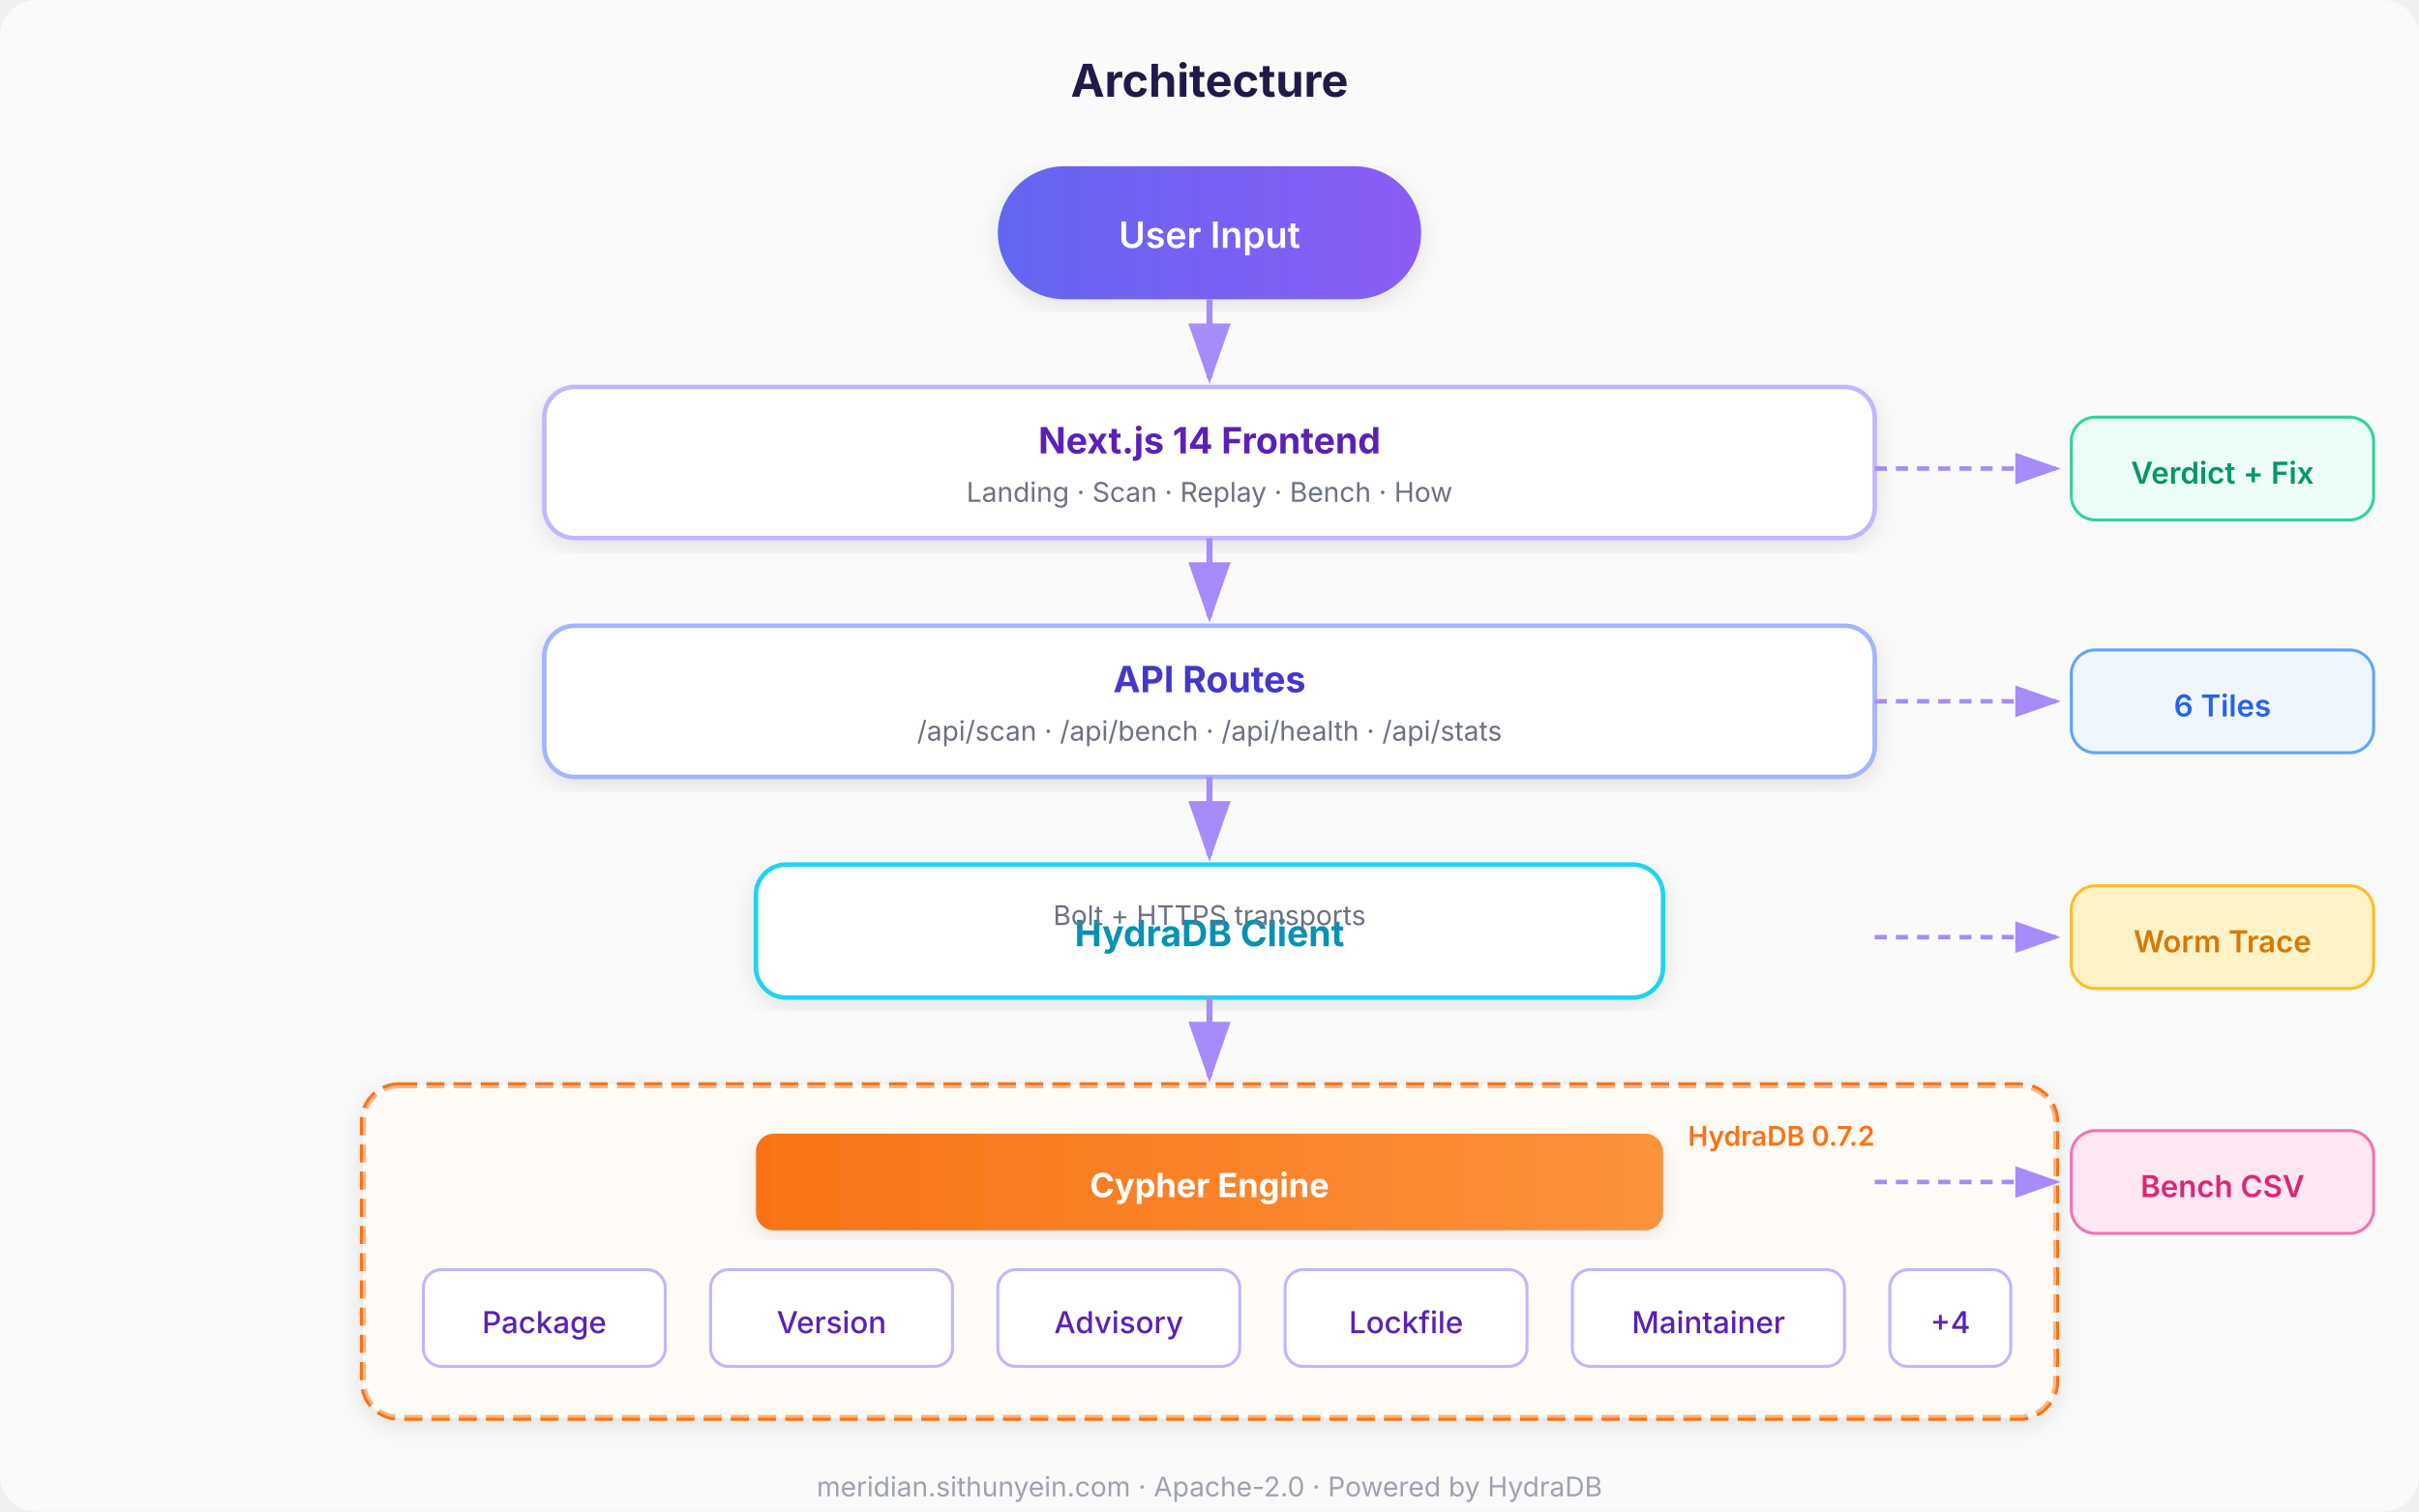
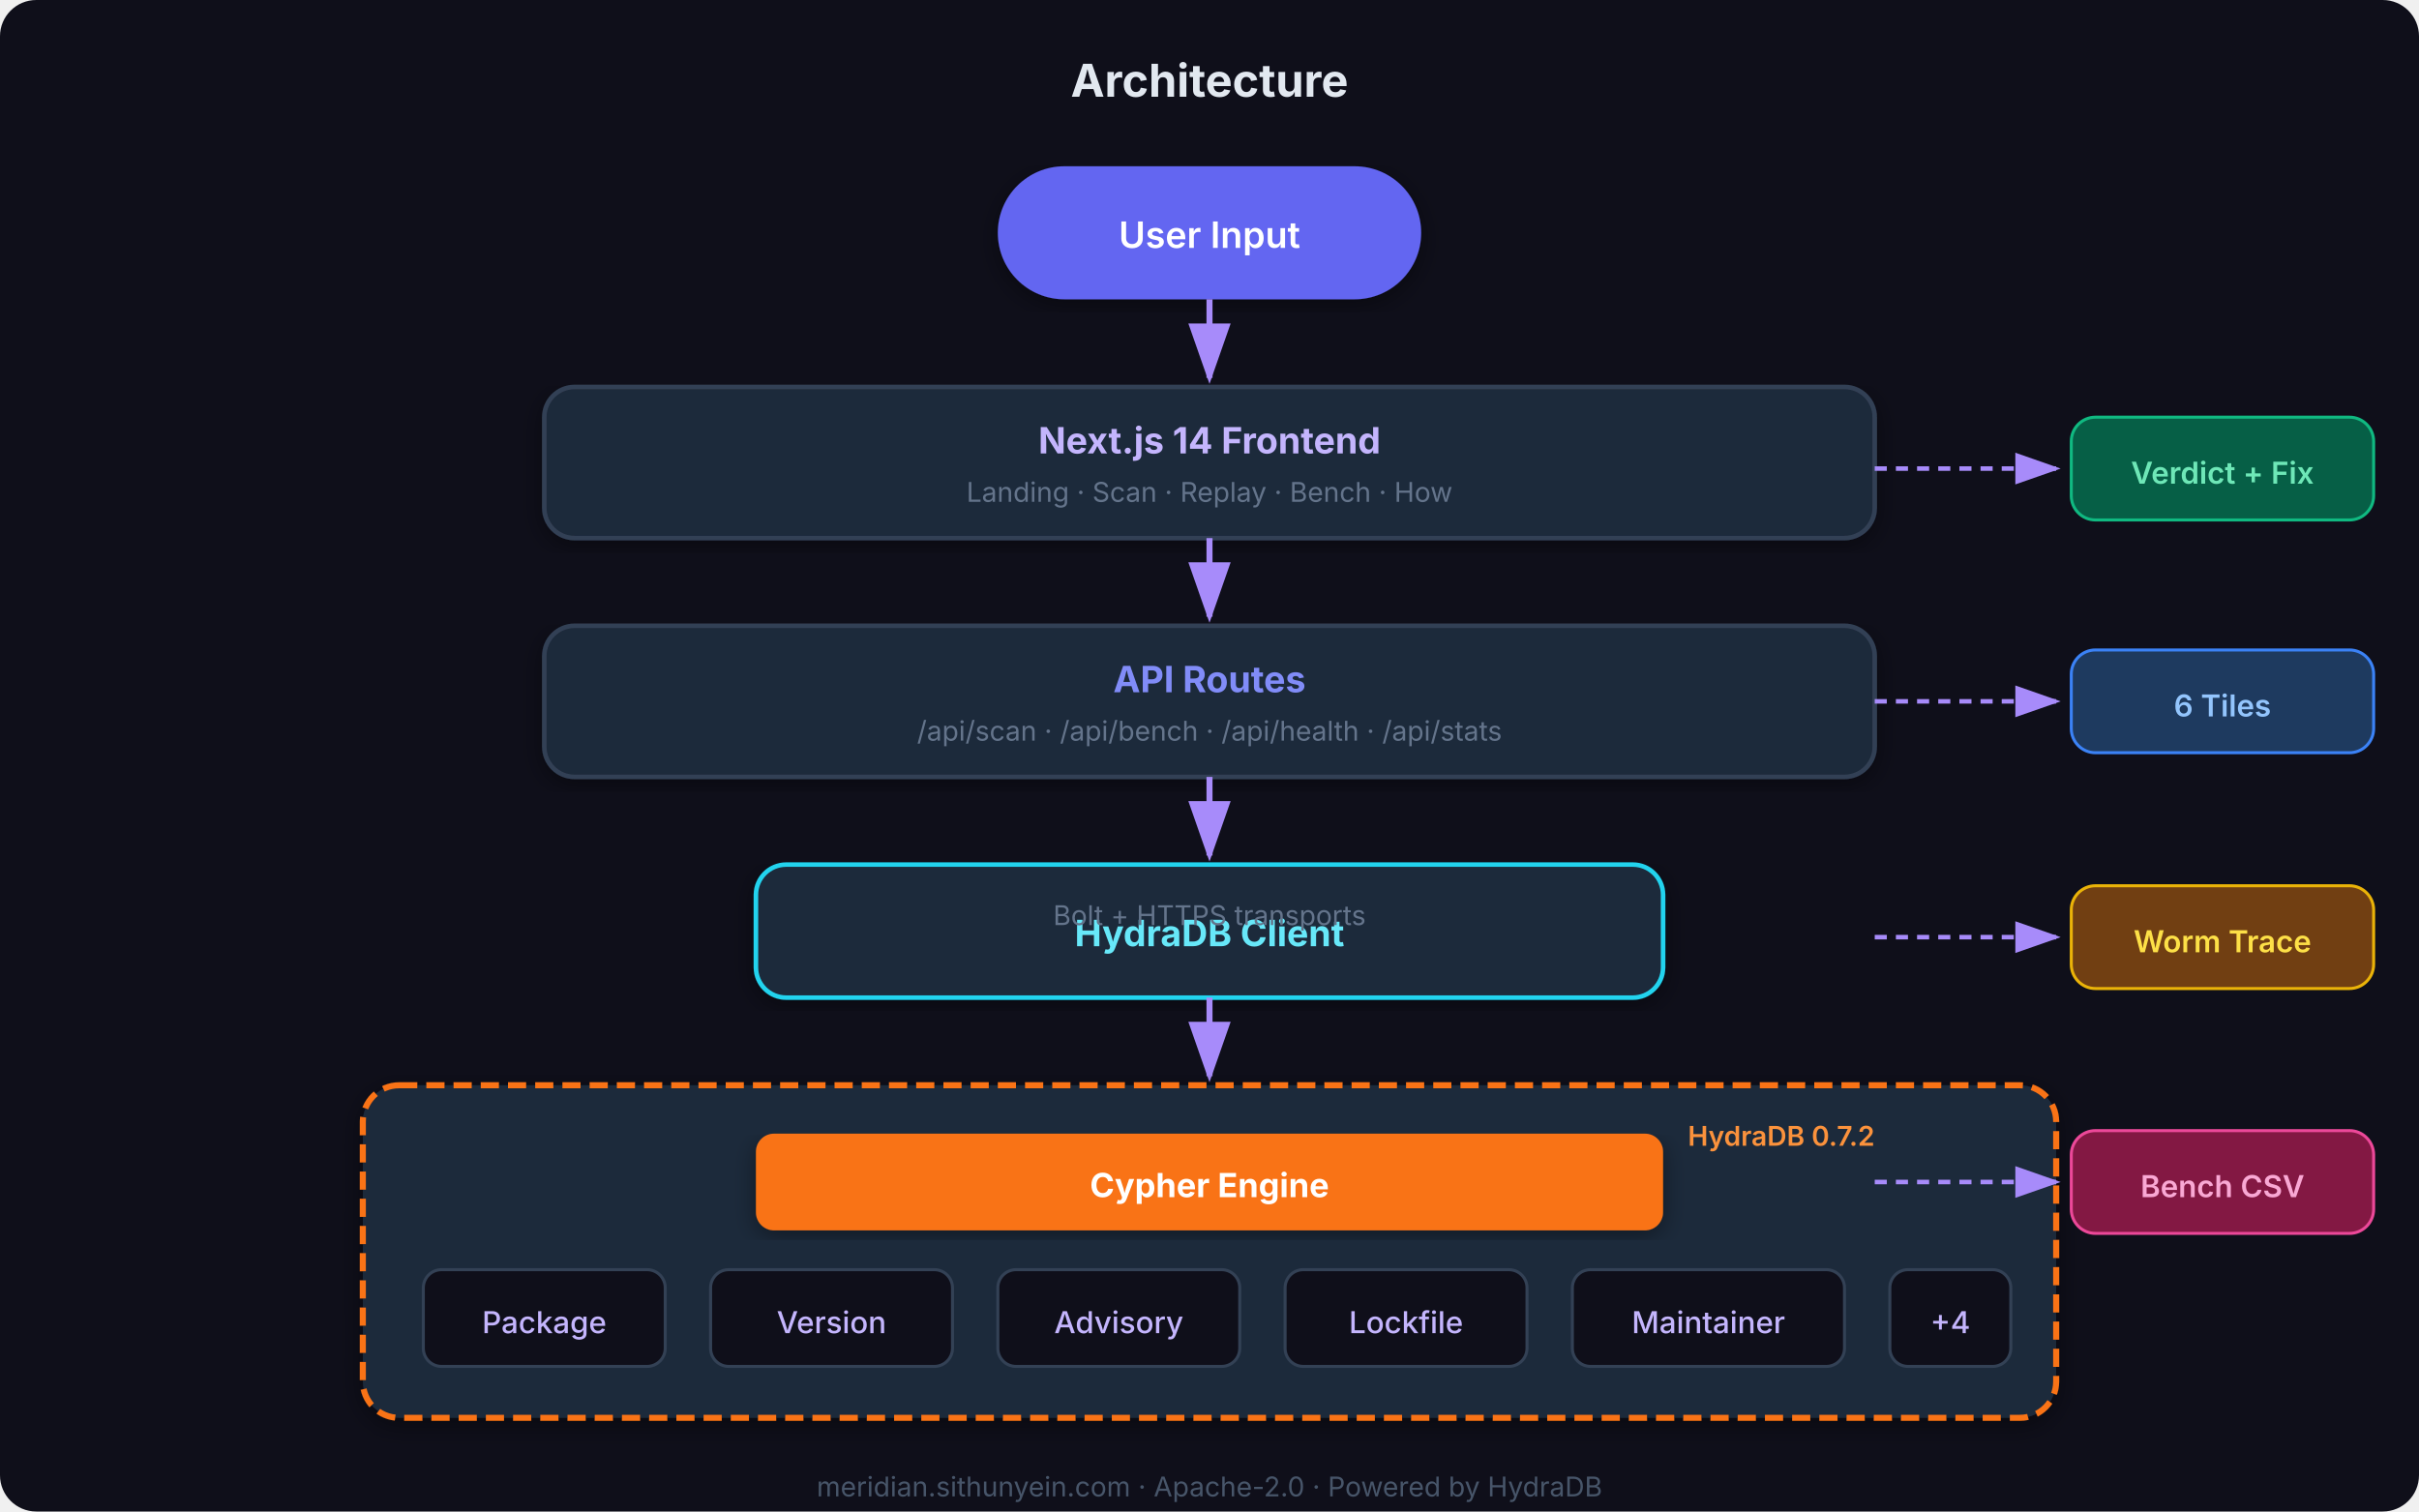
<svg xmlns="http://www.w3.org/2000/svg" viewBox="0 0 800 500" font-family="Inter, system-ui, sans-serif">
  <defs>
    <filter id="s" x="-5%" y="-5%" width="110%" height="115%">
-       <feDropShadow dx="0" dy="2" stdDeviation="4" flood-color="#000" flood-opacity="0.1" />
+       <feDropShadow dx="0" dy="2" stdDeviation="4" flood-color="#000" flood-opacity="0.4" />
    </filter>
-     <linearGradient id="purple" x1="0%" y1="0%" x2="100%" y2="0%">
-       <stop offset="0%" style="stop-color:#6366f1" />
-       <stop offset="100%" style="stop-color:#8b5cf6" />
-     </linearGradient>
-     <linearGradient id="teal" x1="0%" y1="0%" x2="100%" y2="0%">
-       <stop offset="0%" style="stop-color:#06b6d4" />
-       <stop offset="100%" style="stop-color:#22d3ee" />
-     </linearGradient>
-     <linearGradient id="orange" x1="0%" y1="0%" x2="100%" y2="0%">
-       <stop offset="0%" style="stop-color:#f97316" />
-       <stop offset="100%" style="stop-color:#fb923c" />
-     </linearGradient>
-     <linearGradient id="green" x1="0%" y1="0%" x2="100%" y2="0%">
-       <stop offset="0%" style="stop-color:#22c55e" />
-       <stop offset="100%" style="stop-color:#4ade80" />
-     </linearGradient>
    <marker id="arrow" markerWidth="10" markerHeight="7" refX="9" refY="3.5" orient="auto">
      <polygon points="0 0, 10 3.5, 0 7" fill="#a78bfa" />
    </marker>
  </defs>
-   <rect width="800" height="500" fill="#fafafa" rx="12" />
-   <text x="400" y="32" text-anchor="middle" font-size="15" font-weight="700" fill="#1e1b4b">Architecture</text>
-   <rect x="330" y="55" width="140" height="44" rx="22" fill="url(#purple)" filter="url(#s)" />
+   <rect width="800" height="500" fill="#0f0f1a" rx="12" />
+   <text x="400" y="32" text-anchor="middle" font-size="15" font-weight="700" fill="#e2e8f0">Architecture</text>
+   <rect x="330" y="55" width="140" height="44" rx="22" fill="#6366f1" filter="url(#s)" />
  <text x="400" y="82" text-anchor="middle" font-size="12" font-weight="600" fill="white">User Input</text>
  <line x1="400" y1="99" x2="400" y2="125" stroke="#a78bfa" stroke-width="2" marker-end="url(#arrow)" />
-   <rect x="180" y="128" width="440" height="50" rx="10" fill="white" stroke="#c4b5fd" stroke-width="1.5" filter="url(#s)" />
-   <text x="400" y="150" text-anchor="middle" font-size="12" font-weight="700" fill="#5b21b6">Next.js 14 Frontend</text>
-   <text x="400" y="166" text-anchor="middle" font-size="9" fill="#6b7280">Landing · Scan · Replay · Bench · How</text>
+   <rect x="180" y="128" width="440" height="50" rx="10" fill="#1e293b" stroke="#334155" stroke-width="1.5" filter="url(#s)" />
+   <text x="400" y="150" text-anchor="middle" font-size="12" font-weight="700" fill="#c4b5fd">Next.js 14 Frontend</text>
+   <text x="400" y="166" text-anchor="middle" font-size="9" fill="#64748b">Landing · Scan · Replay · Bench · How</text>
  <line x1="400" y1="178" x2="400" y2="204" stroke="#a78bfa" stroke-width="2" marker-end="url(#arrow)" />
-   <rect x="180" y="207" width="440" height="50" rx="10" fill="white" stroke="#a5b4fc" stroke-width="1.5" filter="url(#s)" />
-   <text x="400" y="229" text-anchor="middle" font-size="12" font-weight="700" fill="#4338ca">API Routes</text>
-   <text x="400" y="245" text-anchor="middle" font-size="9" fill="#6b7280">/api/scan · /api/bench · /api/health · /api/stats</text>
+   <rect x="180" y="207" width="440" height="50" rx="10" fill="#1e293b" stroke="#334155" stroke-width="1.5" filter="url(#s)" />
+   <text x="400" y="229" text-anchor="middle" font-size="12" font-weight="700" fill="#818cf8">API Routes</text>
+   <text x="400" y="245" text-anchor="middle" font-size="9" fill="#64748b">/api/scan · /api/bench · /api/health · /api/stats</text>
  <line x1="400" y1="257" x2="400" y2="283" stroke="#a78bfa" stroke-width="2" marker-end="url(#arrow)" />
-   <rect x="250" y="286" width="300" height="44" rx="10" fill="white" stroke="#22d3ee" stroke-width="1.5" filter="url(#s)" />
-   <text x="400" y="313" text-anchor="middle" font-size="12" font-weight="700" fill="#0891b2">HydraDB Client</text>
-   <text x="400" y="306" text-anchor="middle" font-size="9" fill="#6b7280">Bolt + HTTPS transports</text>
+   <rect x="250" y="286" width="300" height="44" rx="10" fill="#1e293b" stroke="#22d3ee" stroke-width="1.5" filter="url(#s)" />
+   <text x="400" y="313" text-anchor="middle" font-size="12" font-weight="700" fill="#67e8f9">HydraDB Client</text>
+   <text x="400" y="306" text-anchor="middle" font-size="9" fill="#64748b">Bolt + HTTPS transports</text>
  <line x1="400" y1="330" x2="400" y2="356" stroke="#a78bfa" stroke-width="2" marker-end="url(#arrow)" />
-   <rect x="120" y="359" width="560" height="110" rx="12" fill="white" stroke="#f97316" stroke-width="2" stroke-dasharray="6,3" filter="url(#s)" />
-   <rect x="120" y="359" width="560" height="110" rx="12" fill="#fff7ed" opacity="0.5" />
-   <text x="620" y="379" text-anchor="end" font-size="9" font-weight="600" fill="#f97316">HydraDB 0.7.2</text>
-   <rect x="250" y="375" width="300" height="32" rx="6" fill="url(#orange)" filter="url(#s)" />
+   <rect x="120" y="359" width="560" height="110" rx="12" fill="#1e293b" stroke="#f97316" stroke-width="2" stroke-dasharray="6,3" filter="url(#s)" />
+   <text x="620" y="379" text-anchor="end" font-size="9" font-weight="600" fill="#fb923c">HydraDB 0.7.2</text>
+   <rect x="250" y="375" width="300" height="32" rx="6" fill="#f97316" filter="url(#s)" />
  <text x="400" y="396" text-anchor="middle" font-size="11" font-weight="700" fill="white">Cypher Engine</text>
-   <rect x="140" y="420" width="80" height="32" rx="6" fill="#fff" stroke="#c4b5fd" stroke-width="1" />
-   <text x="180" y="441" text-anchor="middle" font-size="10" font-weight="500" fill="#5b21b6">Package</text>
-   <rect x="235" y="420" width="80" height="32" rx="6" fill="#fff" stroke="#c4b5fd" stroke-width="1" />
-   <text x="275" y="441" text-anchor="middle" font-size="10" font-weight="500" fill="#5b21b6">Version</text>
-   <rect x="330" y="420" width="80" height="32" rx="6" fill="#fff" stroke="#c4b5fd" stroke-width="1" />
-   <text x="370" y="441" text-anchor="middle" font-size="10" font-weight="500" fill="#5b21b6">Advisory</text>
-   <rect x="425" y="420" width="80" height="32" rx="6" fill="#fff" stroke="#c4b5fd" stroke-width="1" />
-   <text x="465" y="441" text-anchor="middle" font-size="10" font-weight="500" fill="#5b21b6">Lockfile</text>
-   <rect x="520" y="420" width="90" height="32" rx="6" fill="#fff" stroke="#c4b5fd" stroke-width="1" />
-   <text x="565" y="441" text-anchor="middle" font-size="10" font-weight="500" fill="#5b21b6">Maintainer</text>
-   <rect x="625" y="420" width="40" height="32" rx="6" fill="#fff" stroke="#c4b5fd" stroke-width="1" />
-   <text x="645" y="441" text-anchor="middle" font-size="10" font-weight="500" fill="#5b21b6">+4</text>
+   <rect x="140" y="420" width="80" height="32" rx="6" fill="#0f0f1a" stroke="#334155" stroke-width="1" />
+   <text x="180" y="441" text-anchor="middle" font-size="10" font-weight="500" fill="#c4b5fd">Package</text>
+   <rect x="235" y="420" width="80" height="32" rx="6" fill="#0f0f1a" stroke="#334155" stroke-width="1" />
+   <text x="275" y="441" text-anchor="middle" font-size="10" font-weight="500" fill="#c4b5fd">Version</text>
+   <rect x="330" y="420" width="80" height="32" rx="6" fill="#0f0f1a" stroke="#334155" stroke-width="1" />
+   <text x="370" y="441" text-anchor="middle" font-size="10" font-weight="500" fill="#c4b5fd">Advisory</text>
+   <rect x="425" y="420" width="80" height="32" rx="6" fill="#0f0f1a" stroke="#334155" stroke-width="1" />
+   <text x="465" y="441" text-anchor="middle" font-size="10" font-weight="500" fill="#c4b5fd">Lockfile</text>
+   <rect x="520" y="420" width="90" height="32" rx="6" fill="#0f0f1a" stroke="#334155" stroke-width="1" />
+   <text x="565" y="441" text-anchor="middle" font-size="10" font-weight="500" fill="#c4b5fd">Maintainer</text>
+   <rect x="625" y="420" width="40" height="32" rx="6" fill="#0f0f1a" stroke="#334155" stroke-width="1" />
+   <text x="645" y="441" text-anchor="middle" font-size="10" font-weight="500" fill="#c4b5fd">+4</text>
  <line x1="620" y1="155" x2="680" y2="155" stroke="#a78bfa" stroke-width="1.5" stroke-dasharray="4,3" marker-end="url(#arrow)" />
-   <rect x="685" y="138" width="100" height="34" rx="8" fill="#ecfdf5" stroke="#34d399" stroke-width="1" />
-   <text x="735" y="160" text-anchor="middle" font-size="10" font-weight="600" fill="#059669">Verdict + Fix</text>
+   <rect x="685" y="138" width="100" height="34" rx="8" fill="#065f46" stroke="#10b981" stroke-width="1" />
+   <text x="735" y="160" text-anchor="middle" font-size="10" font-weight="600" fill="#6ee7b7">Verdict + Fix</text>
  <line x1="620" y1="232" x2="680" y2="232" stroke="#a78bfa" stroke-width="1.5" stroke-dasharray="4,3" marker-end="url(#arrow)" />
-   <rect x="685" y="215" width="100" height="34" rx="8" fill="#eff6ff" stroke="#60a5fa" stroke-width="1" />
-   <text x="735" y="237" text-anchor="middle" font-size="10" font-weight="600" fill="#2563eb">6 Tiles</text>
+   <rect x="685" y="215" width="100" height="34" rx="8" fill="#1e3a5f" stroke="#3b82f6" stroke-width="1" />
+   <text x="735" y="237" text-anchor="middle" font-size="10" font-weight="600" fill="#93c5fd">6 Tiles</text>
  <line x1="620" y1="310" x2="680" y2="310" stroke="#a78bfa" stroke-width="1.5" stroke-dasharray="4,3" marker-end="url(#arrow)" />
-   <rect x="685" y="293" width="100" height="34" rx="8" fill="#fef3c7" stroke="#fbbf24" stroke-width="1" />
-   <text x="735" y="315" text-anchor="middle" font-size="10" font-weight="600" fill="#d97706">Worm Trace</text>
+   <rect x="685" y="293" width="100" height="34" rx="8" fill="#713f12" stroke="#eab308" stroke-width="1" />
+   <text x="735" y="315" text-anchor="middle" font-size="10" font-weight="600" fill="#fde047">Worm Trace</text>
  <line x1="620" y1="391" x2="680" y2="391" stroke="#a78bfa" stroke-width="1.5" stroke-dasharray="4,3" marker-end="url(#arrow)" />
-   <rect x="685" y="374" width="100" height="34" rx="8" fill="#fce7f3" stroke="#f472b6" stroke-width="1" />
-   <text x="735" y="396" text-anchor="middle" font-size="10" font-weight="600" fill="#db2777">Bench CSV</text>
-   <text x="400" y="495" text-anchor="middle" font-size="9" fill="#9ca3af">meridian.sithunyein.com  ·  Apache-2.0  ·  Powered by HydraDB</text>
+   <rect x="685" y="374" width="100" height="34" rx="8" fill="#831843" stroke="#ec4899" stroke-width="1" />
+   <text x="735" y="396" text-anchor="middle" font-size="10" font-weight="600" fill="#f9a8d4">Bench CSV</text>
+   <text x="400" y="495" text-anchor="middle" font-size="9" fill="#475569">meridian.sithunyein.com  ·  Apache-2.0  ·  Powered by HydraDB</text>
</svg>
